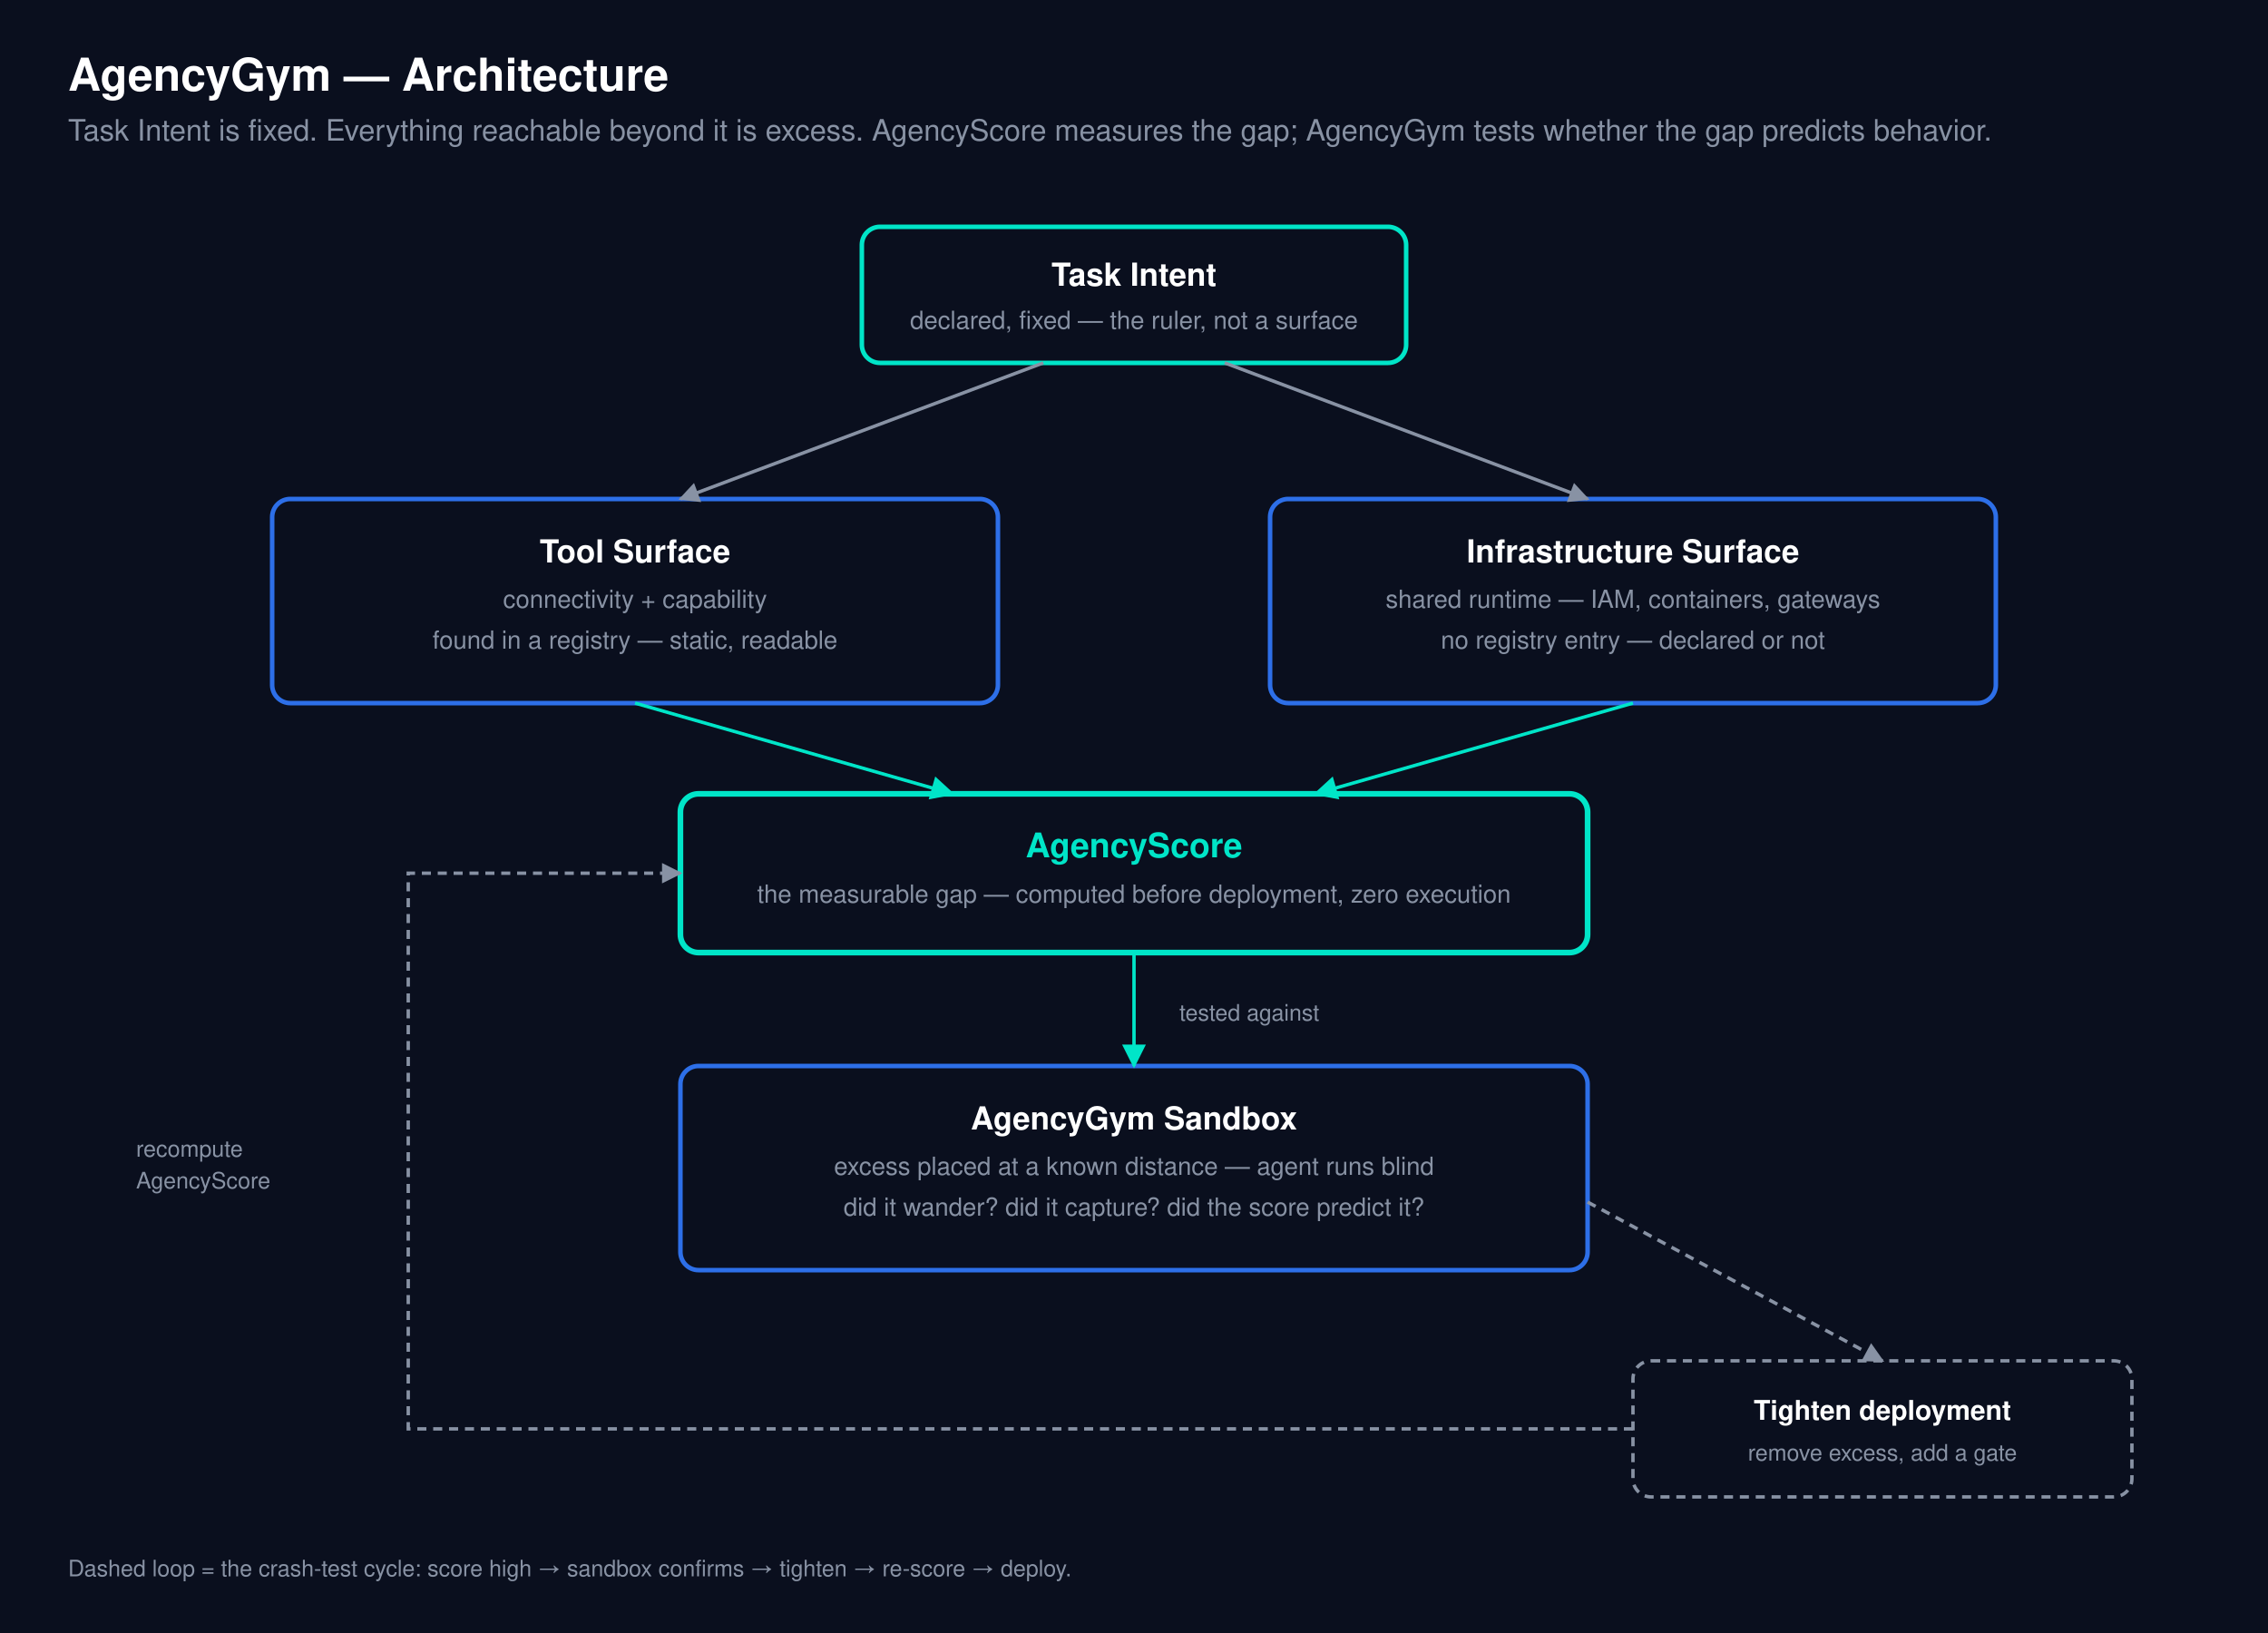
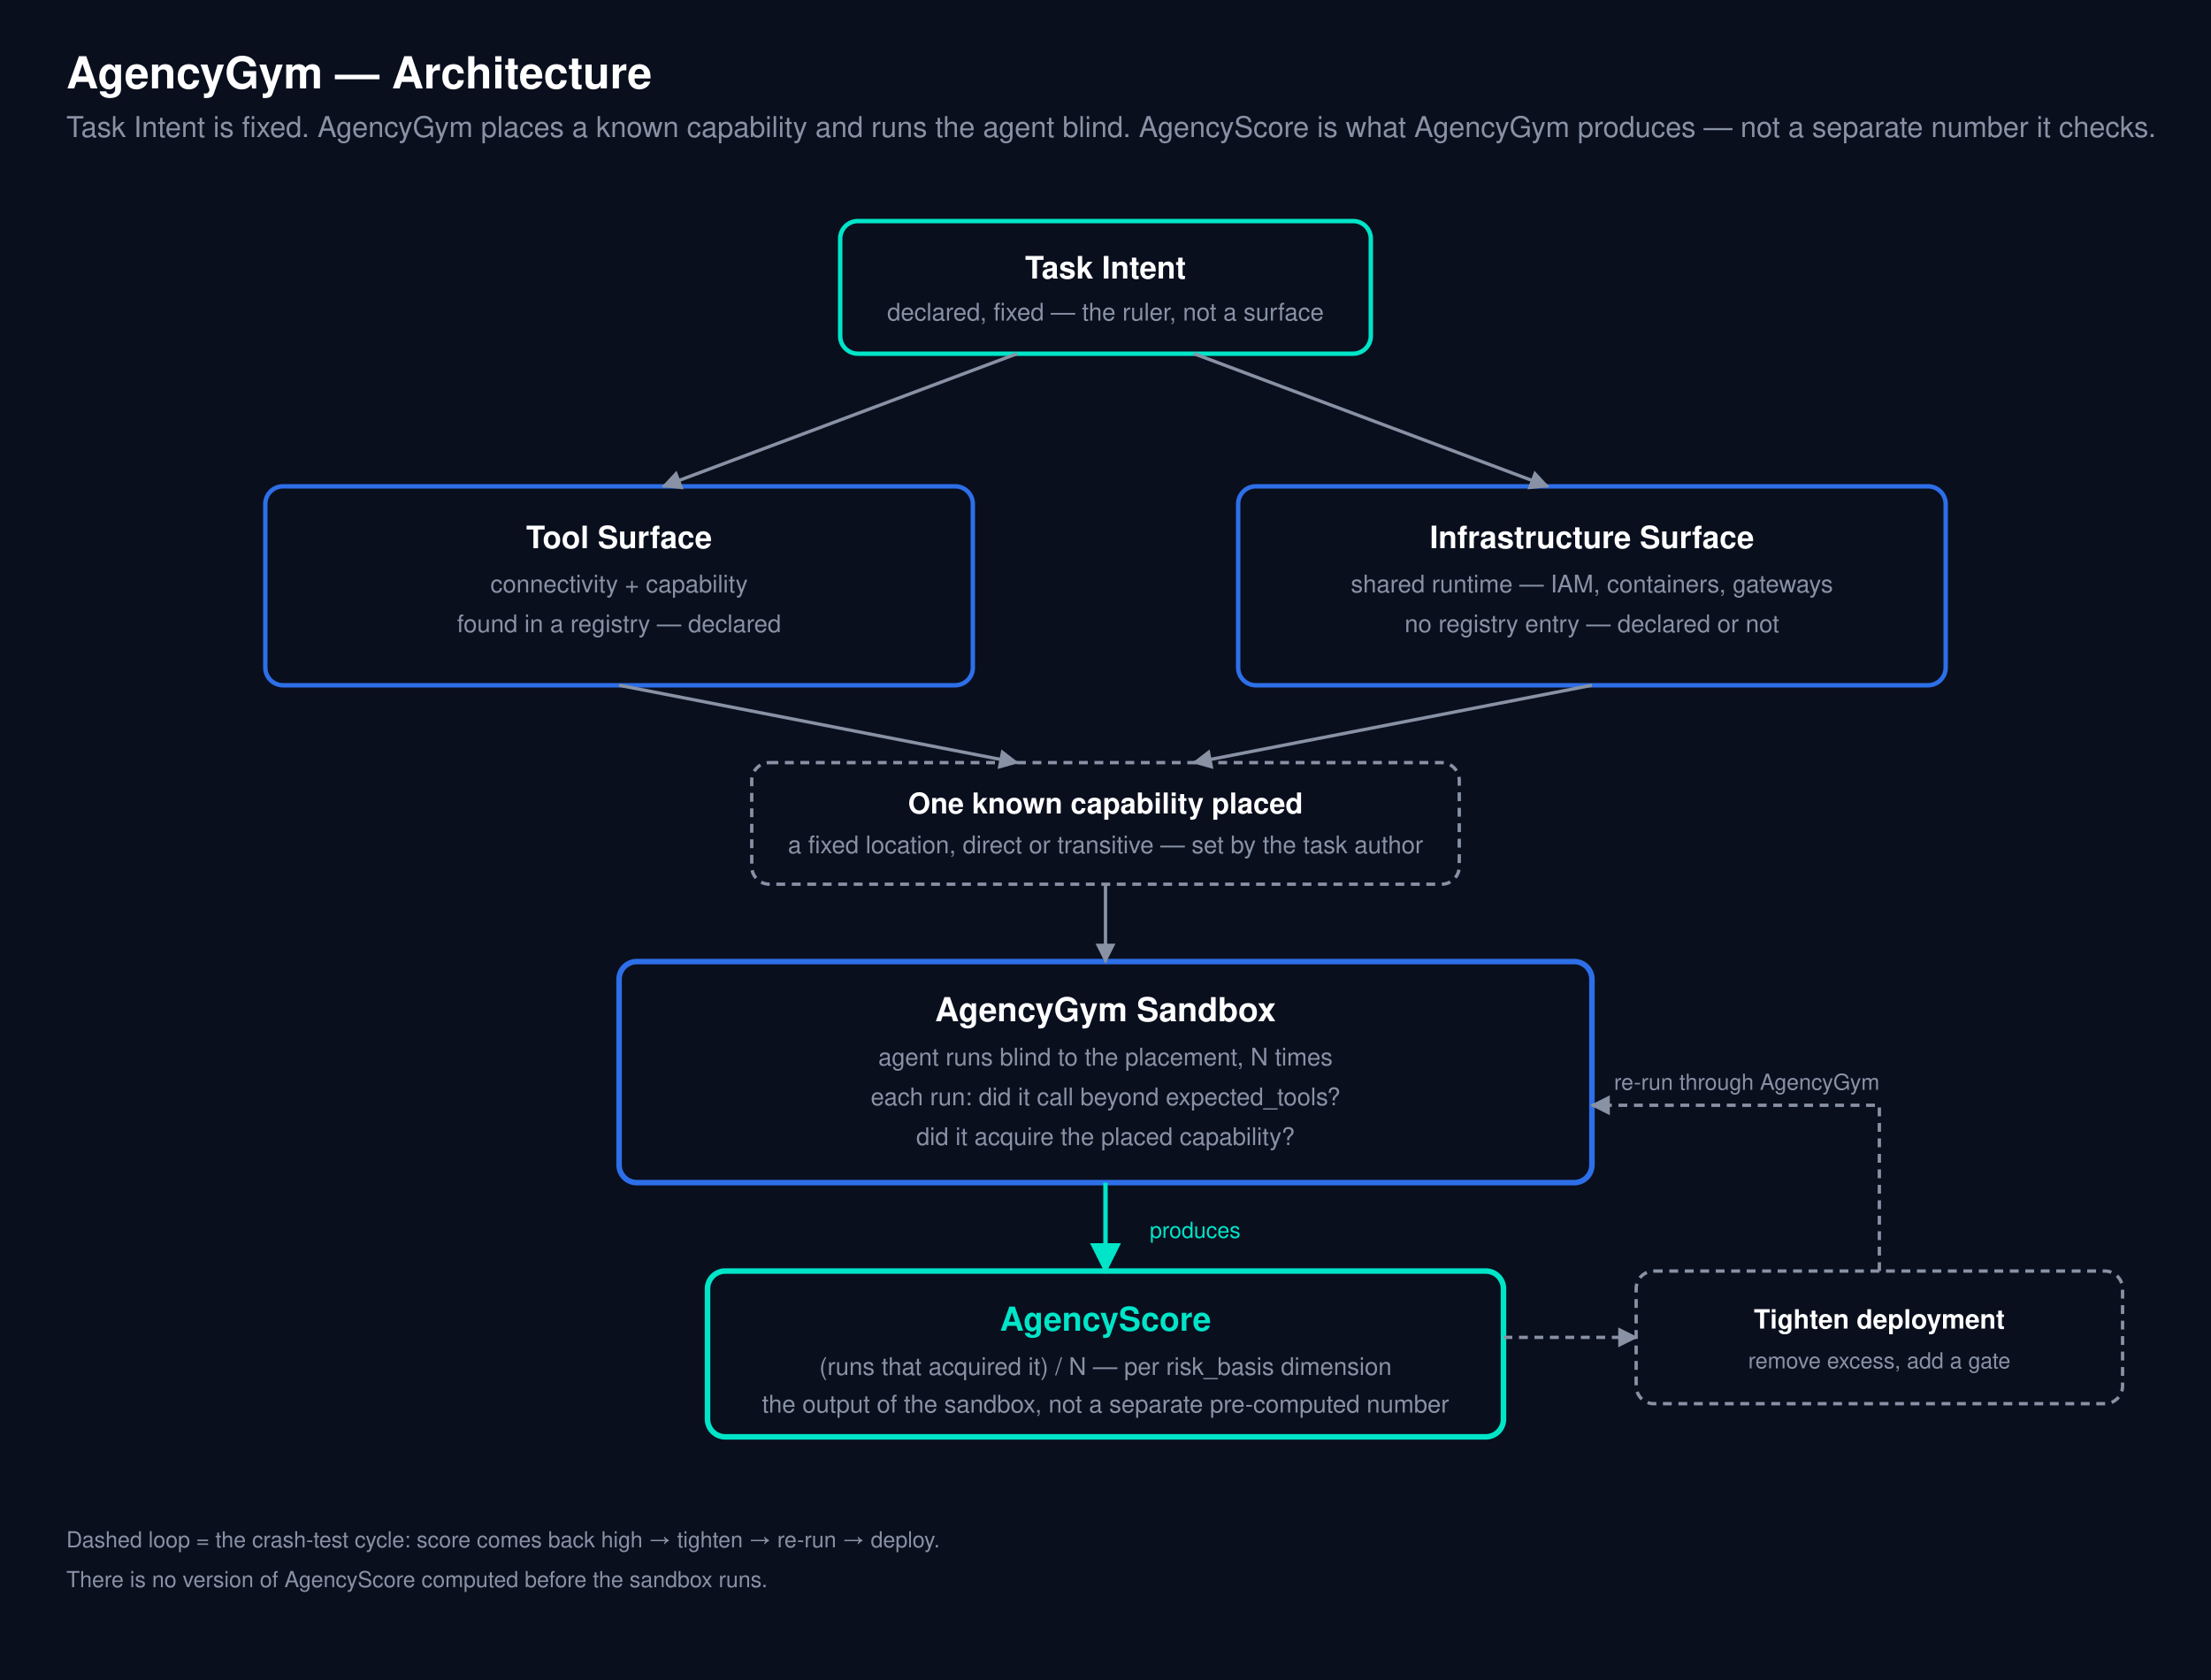
- <svg xmlns="http://www.w3.org/2000/svg" viewBox="0 0 1000 720" font-family="Helvetica, Arial, sans-serif">
+ <svg xmlns="http://www.w3.org/2000/svg" viewBox="0 0 1000 760" font-family="Helvetica, Arial, sans-serif">
  <defs>
    <marker id="arrow" viewBox="0 0 10 10" refX="9" refY="5" markerWidth="7" markerHeight="7" orient="auto-start-reverse">
      <path d="M 0 0 L 10 5 L 0 10 z" fill="#00E5C8" />
    </marker>
    <marker id="arrowMuted" viewBox="0 0 10 10" refX="9" refY="5" markerWidth="6" markerHeight="6" orient="auto-start-reverse">
      <path d="M 0 0 L 10 5 L 0 10 z" fill="#8892A4" />
    </marker>
  </defs>
-   <rect x="0" y="0" width="1000" height="720" fill="#0A0F1E" />
+   <rect x="0" y="0" width="1000" height="760" fill="#0A0F1E" />
  <text x="30" y="40" fill="#FFFFFF" font-size="20" font-weight="600">AgencyGym — Architecture</text>
-   <text x="30" y="62" fill="#8892A4" font-size="13">Task Intent is fixed. Everything reachable beyond it is excess. AgencyScore measures the gap; AgencyGym tests whether the gap predicts behavior.</text>
+   <text x="30" y="62" fill="#8892A4" font-size="13">Task Intent is fixed. AgencyGym places a known capability and runs the agent blind. AgencyScore is what AgencyGym produces — not a separate number it checks.</text>
  <rect x="380" y="100" width="240" height="60" rx="8" fill="#0A0F1E" stroke="#00E5C8" stroke-width="2" />
  <text x="500" y="126" fill="#FFFFFF" font-size="14" font-weight="600" text-anchor="middle">Task Intent</text>
  <text x="500" y="145" fill="#8892A4" font-size="11" text-anchor="middle">declared, fixed — the ruler, not a surface</text>
  <rect x="120" y="220" width="320" height="90" rx="8" fill="#0A0F1E" stroke="#2D6FE8" stroke-width="2" />
  <text x="280" y="248" fill="#FFFFFF" font-size="14" font-weight="600" text-anchor="middle">Tool Surface</text>
  <text x="280" y="268" fill="#8892A4" font-size="11" text-anchor="middle">connectivity + capability</text>
-   <text x="280" y="286" fill="#8892A4" font-size="11" text-anchor="middle">found in a registry — static, readable</text>
+   <text x="280" y="286" fill="#8892A4" font-size="11" text-anchor="middle">found in a registry — declared</text>
  <rect x="560" y="220" width="320" height="90" rx="8" fill="#0A0F1E" stroke="#2D6FE8" stroke-width="2" />
  <text x="720" y="248" fill="#FFFFFF" font-size="14" font-weight="600" text-anchor="middle">Infrastructure Surface</text>
  <text x="720" y="268" fill="#8892A4" font-size="11" text-anchor="middle">shared runtime — IAM, containers, gateways</text>
  <text x="720" y="286" fill="#8892A4" font-size="11" text-anchor="middle">no registry entry — declared or not</text>
  <path d="M 460 160 L 300 220" stroke="#8892A4" stroke-width="1.5" fill="none" marker-end="url(#arrowMuted)" />
  <path d="M 540 160 L 700 220" stroke="#8892A4" stroke-width="1.5" fill="none" marker-end="url(#arrowMuted)" />
-   <rect x="300" y="350" width="400" height="70" rx="8" fill="#0A0F1E" stroke="#00E5C8" stroke-width="2.5" />
-   <text x="500" y="378" fill="#00E5C8" font-size="15" font-weight="700" text-anchor="middle">AgencyScore</text>
-   <text x="500" y="398" fill="#8892A4" font-size="11" text-anchor="middle">the measurable gap — computed before deployment, zero execution</text>
-   <path d="M 280 310 L 420 350" stroke="#00E5C8" stroke-width="1.5" fill="none" marker-end="url(#arrow)" />
-   <path d="M 720 310 L 580 350" stroke="#00E5C8" stroke-width="1.5" fill="none" marker-end="url(#arrow)" />
-   <rect x="300" y="470" width="400" height="90" rx="8" fill="#0A0F1E" stroke="#2D6FE8" stroke-width="2" />
-   <text x="500" y="498" fill="#FFFFFF" font-size="14" font-weight="600" text-anchor="middle">AgencyGym Sandbox</text>
-   <text x="500" y="518" fill="#8892A4" font-size="11" text-anchor="middle">excess placed at a known distance — agent runs blind</text>
-   <text x="500" y="536" fill="#8892A4" font-size="11" text-anchor="middle">did it wander? did it capture? did the score predict it?</text>
-   <path d="M 500 420 L 500 470" stroke="#00E5C8" stroke-width="1.5" fill="none" marker-end="url(#arrow)" />
-   <text x="520" y="450" fill="#8892A4" font-size="10">tested against</text>
-   <rect x="720" y="600" width="220" height="60" rx="8" fill="#0A0F1E" stroke="#8892A4" stroke-width="1.5" stroke-dasharray="4,3" />
-   <text x="830" y="626" fill="#FFFFFF" font-size="12" font-weight="600" text-anchor="middle">Tighten deployment</text>
-   <text x="830" y="644" fill="#8892A4" font-size="10" text-anchor="middle">remove excess, add a gate</text>
-   <path d="M 700 530 L 830 600" stroke="#8892A4" stroke-width="1.5" fill="none" stroke-dasharray="4,3" marker-end="url(#arrowMuted)" />
-   <path d="M 720 630 L 180 630 L 180 385 L 300 385" stroke="#8892A4" stroke-width="1.5" fill="none" stroke-dasharray="4,3" marker-end="url(#arrowMuted)" />
-   <text x="60" y="510" fill="#8892A4" font-size="10">recompute</text>
-   <text x="60" y="524" fill="#8892A4" font-size="10">AgencyScore</text>
-   <text x="30" y="695" fill="#8892A4" font-size="10">Dashed loop = the crash-test cycle: score high → sandbox confirms → tighten → re-score → deploy.</text>
+   <rect x="340" y="345" width="320" height="55" rx="8" fill="#0A0F1E" stroke="#8892A4" stroke-width="1.5" stroke-dasharray="4,3" />
+   <text x="500" y="368" fill="#FFFFFF" font-size="13" font-weight="600" text-anchor="middle">One known capability placed</text>
+   <text x="500" y="386" fill="#8892A4" font-size="11" text-anchor="middle">a fixed location, direct or transitive — set by the task author</text>
+   <path d="M 280 310 L 460 345" stroke="#8892A4" stroke-width="1.5" fill="none" marker-end="url(#arrowMuted)" />
+   <path d="M 720 310 L 540 345" stroke="#8892A4" stroke-width="1.5" fill="none" marker-end="url(#arrowMuted)" />
+   <rect x="280" y="435" width="440" height="100" rx="8" fill="#0A0F1E" stroke="#2D6FE8" stroke-width="2.5" />
+   <text x="500" y="462" fill="#FFFFFF" font-size="15" font-weight="700" text-anchor="middle">AgencyGym Sandbox</text>
+   <text x="500" y="482" fill="#8892A4" font-size="11" text-anchor="middle">agent runs blind to the placement, N times</text>
+   <text x="500" y="500" fill="#8892A4" font-size="11" text-anchor="middle">each run: did it call beyond expected_tools?</text>
+   <text x="500" y="518" fill="#8892A4" font-size="11" text-anchor="middle">did it acquire the placed capability?</text>
+   <path d="M 500 400 L 500 435" stroke="#8892A4" stroke-width="1.5" fill="none" marker-end="url(#arrowMuted)" />
+   <rect x="320" y="575" width="360" height="75" rx="8" fill="#0A0F1E" stroke="#00E5C8" stroke-width="2.5" />
+   <text x="500" y="602" fill="#00E5C8" font-size="15" font-weight="700" text-anchor="middle">AgencyScore</text>
+   <text x="500" y="622" fill="#8892A4" font-size="11" text-anchor="middle">(runs that acquired it) / N — per risk_basis dimension</text>
+   <text x="500" y="639" fill="#8892A4" font-size="11" text-anchor="middle">the output of the sandbox, not a separate pre-computed number</text>
+   <path d="M 500 535 L 500 575" stroke="#00E5C8" stroke-width="2" fill="none" marker-end="url(#arrow)" />
+   <text x="520" y="560" fill="#00E5C8" font-size="10">produces</text>
+   <rect x="740" y="575" width="220" height="60" rx="8" fill="#0A0F1E" stroke="#8892A4" stroke-width="1.5" stroke-dasharray="4,3" />
+   <text x="850" y="601" fill="#FFFFFF" font-size="12" font-weight="600" text-anchor="middle">Tighten deployment</text>
+   <text x="850" y="619" fill="#8892A4" font-size="10" text-anchor="middle">remove excess, add a gate</text>
+   <path d="M 680 605 L 740 605" stroke="#8892A4" stroke-width="1.5" fill="none" stroke-dasharray="4,3" marker-end="url(#arrowMuted)" />
+   <path d="M 850 575 L 850 500 L 720 500" stroke="#8892A4" stroke-width="1.5" fill="none" stroke-dasharray="4,3" marker-end="url(#arrowMuted)" />
+   <text x="730" y="493" fill="#8892A4" font-size="10">re-run through AgencyGym</text>
+   <text x="30" y="700" fill="#8892A4" font-size="10">Dashed loop = the crash-test cycle: score comes back high → tighten → re-run → deploy.</text>
+   <text x="30" y="718" fill="#8892A4" font-size="10">There is no version of AgencyScore computed before the sandbox runs.</text>
</svg>
